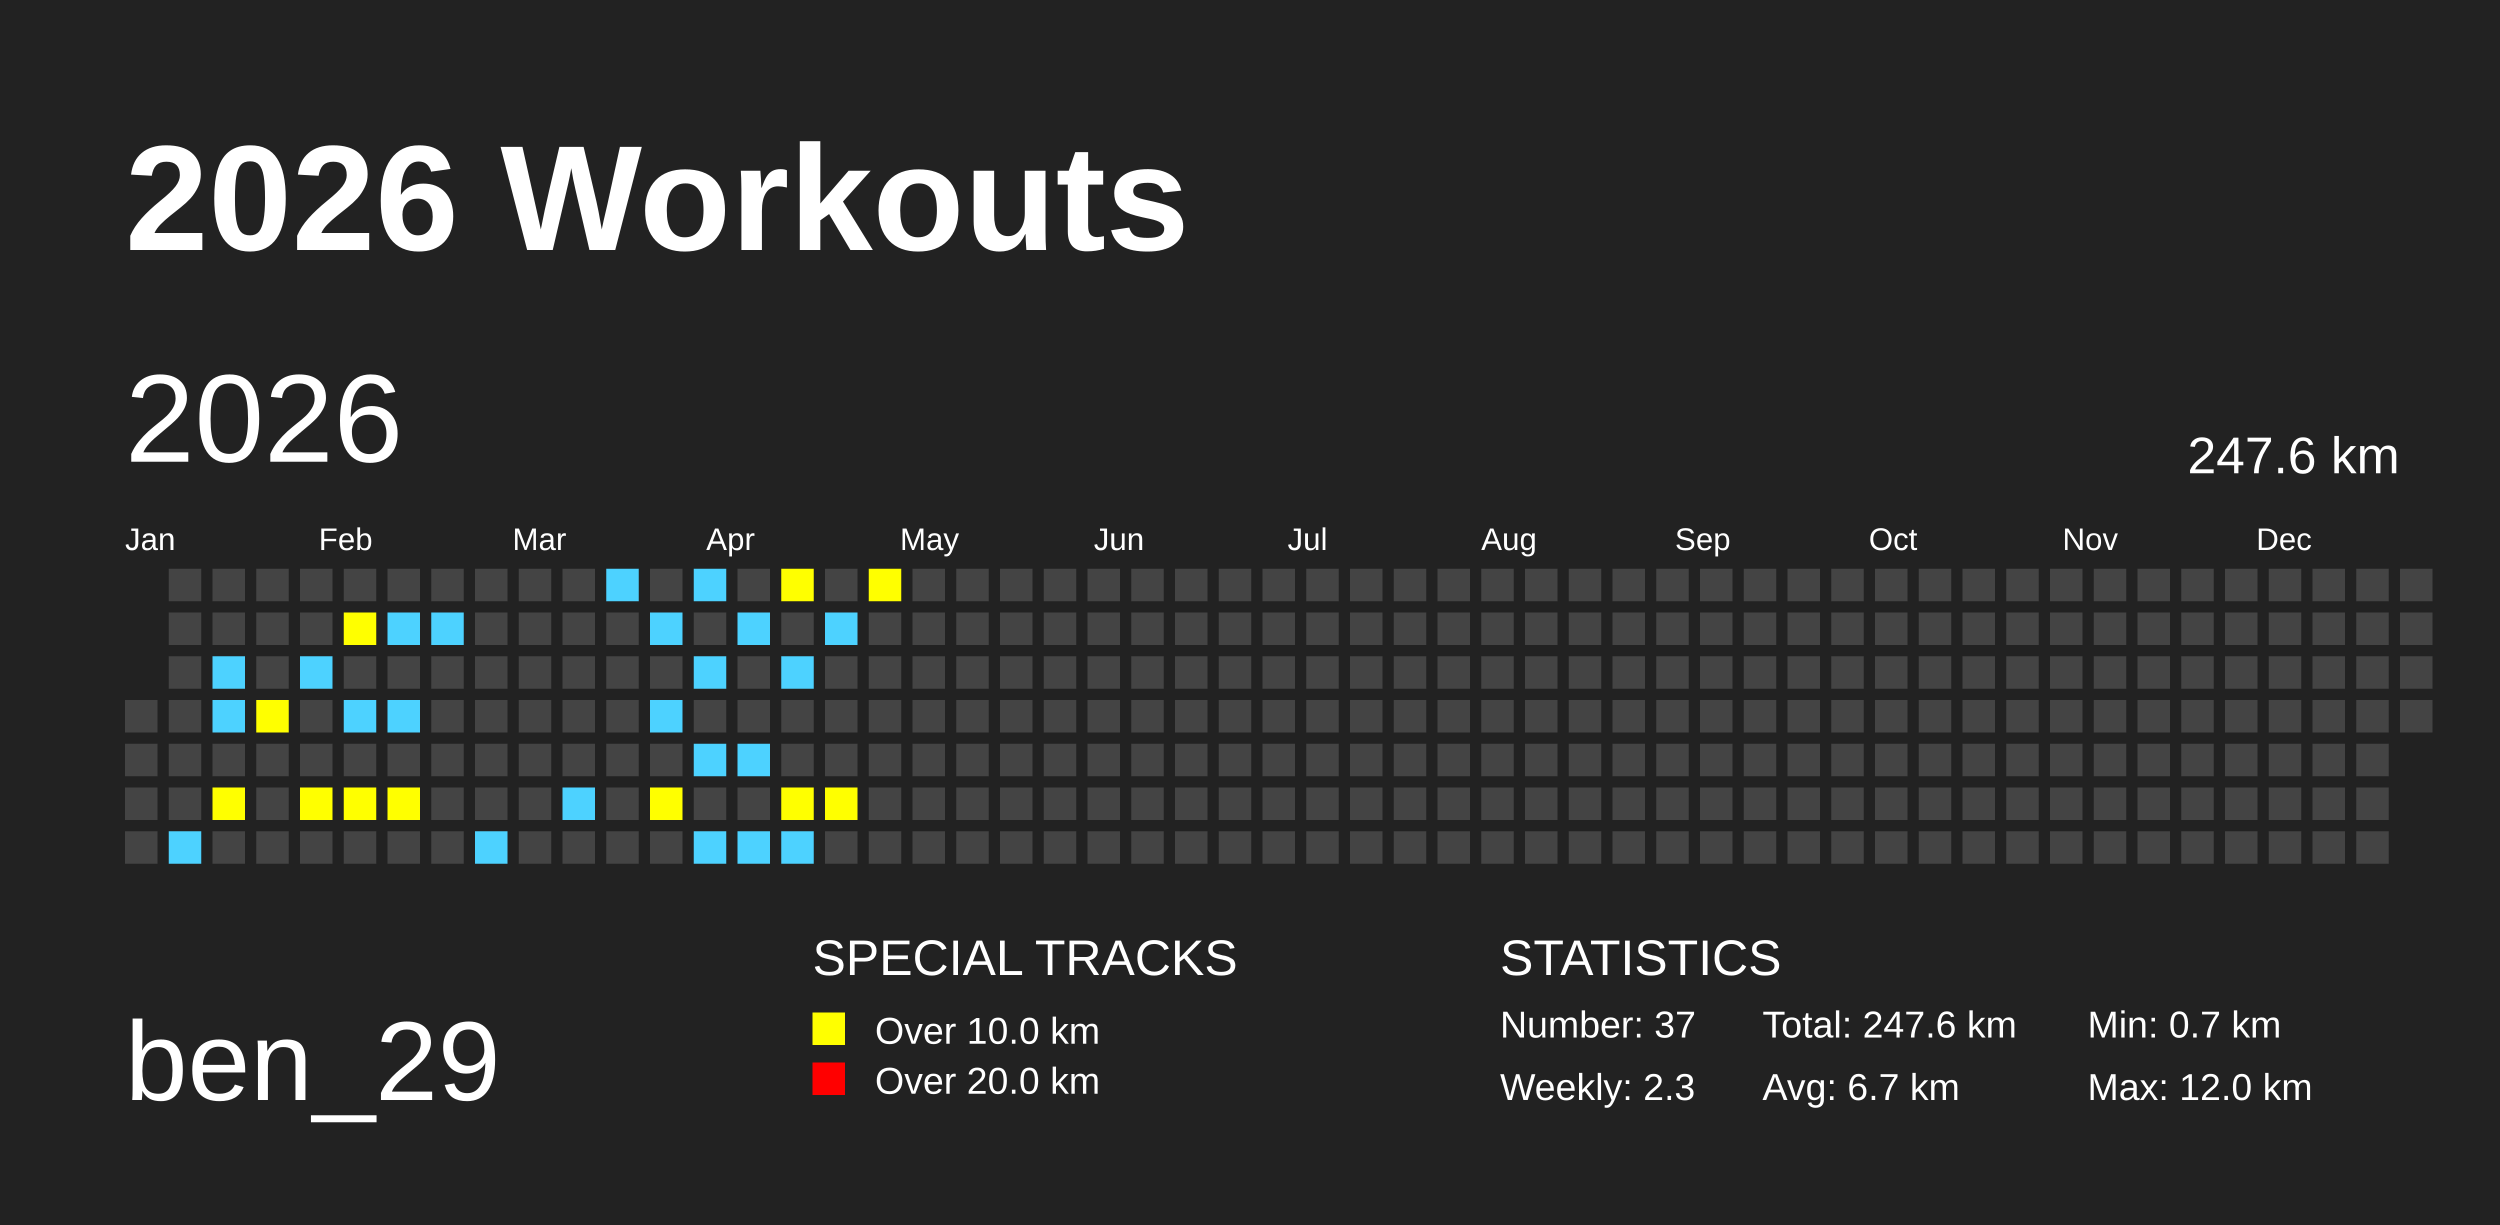
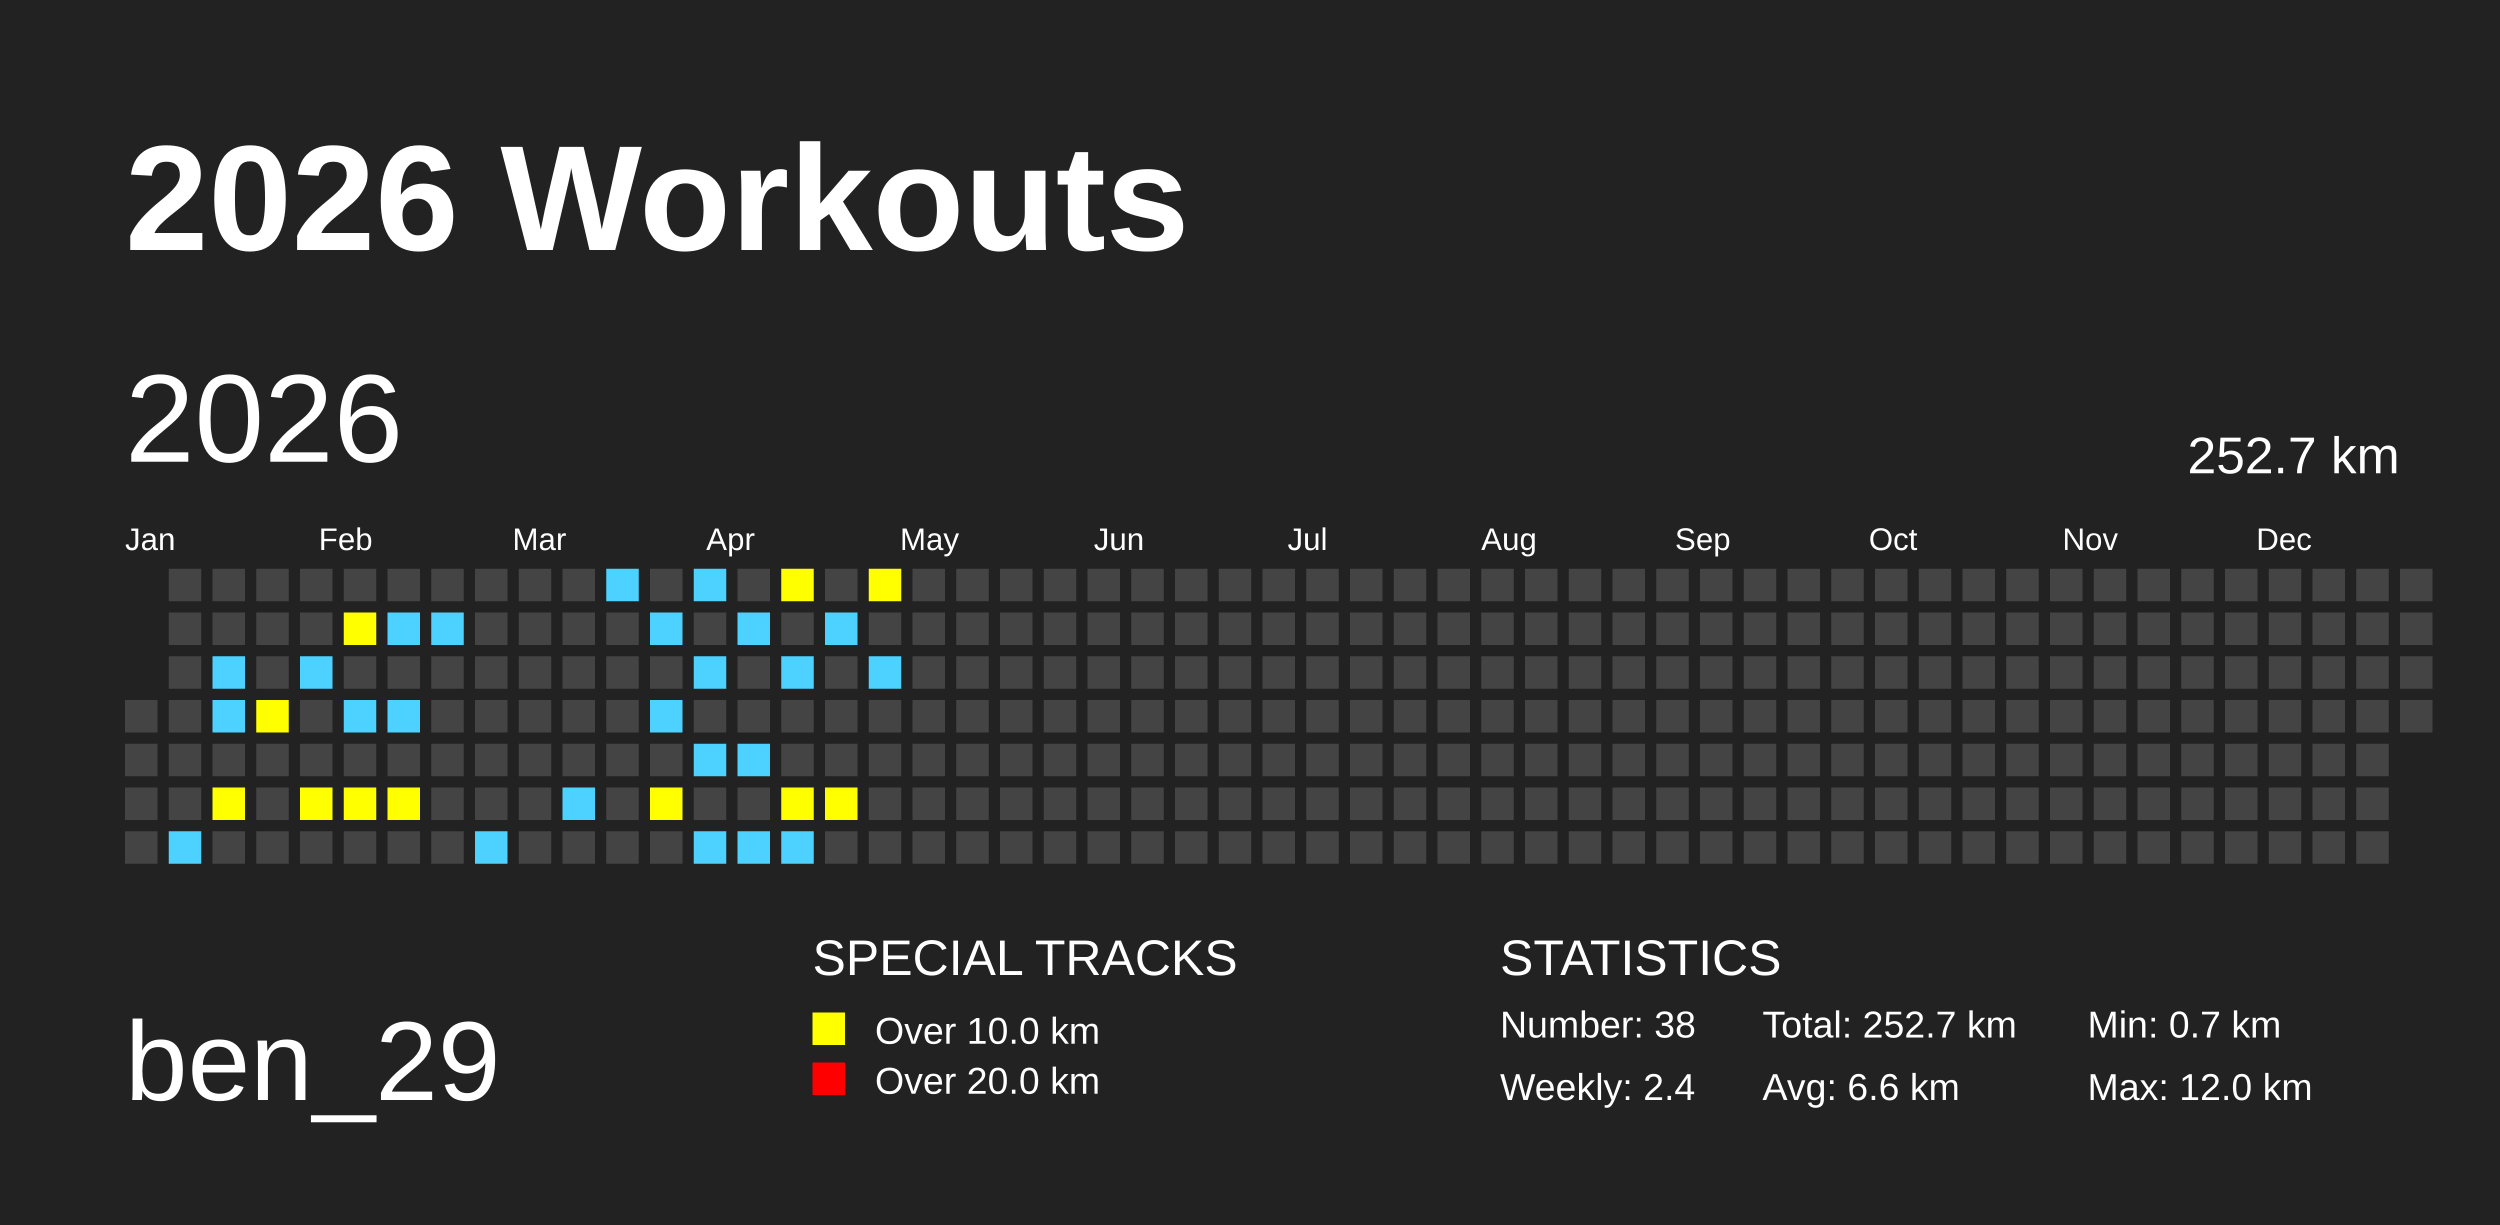
<svg xmlns="http://www.w3.org/2000/svg" baseProfile="full" height="98mm" version="1.1" viewBox="0,0,200,98" width="200mm">
  <defs />
  <rect fill="#222222" height="98" width="200" x="0" y="0" />
  <text fill="#FFFFFF" style="font-size:12px; font-family:Arial; font-weight:bold;" x="10" y="20">2026 Workouts</text>
  <text fill="#FFFFFF" style="font-size:9px; font-family:Arial" x="10" y="88">ben_29</text>
  <text fill="#FFFFFF" style="font-size:4px; font-family:Arial" x="65" y="78">SPECIAL TRACKS</text>
  <rect fill="yellow" height="2.6" width="2.6" x="65" y="81" />
  <text fill="#FFFFFF" style="font-size:3px; font-family:Arial" x="70" y="83.5">Over 10.0 km</text>
  <rect fill="red" height="2.6" width="2.6" x="65" y="85" />
  <text fill="#FFFFFF" style="font-size:3px; font-family:Arial" x="70" y="87.5">Over 20.0 km</text>
  <text fill="#FFFFFF" style="font-size:4px; font-family:Arial" x="120" y="78">STATISTICS</text>
-   <text fill="#FFFFFF" style="font-size:3px; font-family:Arial" x="120" y="83">Number: 37</text>
-   <text fill="#FFFFFF" style="font-size:3px; font-family:Arial" x="120" y="88">Weekly: 2.3</text>
-   <text fill="#FFFFFF" style="font-size:3px; font-family:Arial" x="141" y="83">Total: 247.6 km</text>
-   <text fill="#FFFFFF" style="font-size:3px; font-family:Arial" x="141" y="88">Avg: 6.7 km</text>
+   <text fill="#FFFFFF" style="font-size:3px; font-family:Arial" x="120" y="83">Number: 38</text>
+   <text fill="#FFFFFF" style="font-size:3px; font-family:Arial" x="120" y="88">Weekly: 2.4</text>
+   <text fill="#FFFFFF" style="font-size:3px; font-family:Arial" x="141" y="83">Total: 252.7 km</text>
+   <text fill="#FFFFFF" style="font-size:3px; font-family:Arial" x="141" y="88">Avg: 6.6 km</text>
  <text fill="#FFFFFF" style="font-size:3px; font-family:Arial" x="167" y="83">Min: 0.7 km</text>
  <text fill="#FFFFFF" style="font-size:3px; font-family:Arial" x="167" y="88">Max: 12.0 km</text>
  <text dominant-baseline="hanging" fill="#FFFFFF" style="font-size:10.0px; font-family:Arial;" x="10" y="30">2026</text>
-   <text dominant-baseline="hanging" fill="#FFFFFF" style="font-size:4.125px; font-family:Arial;" x="175" y="35">247.6 km</text>
+   <text dominant-baseline="hanging" fill="#FFFFFF" style="font-size:4.125px; font-family:Arial;" x="175" y="35">252.7 km</text>
  <text fill="#FFFFFF" style="font-size:2.5px; font-family:Arial" x="10.0" y="44">Jan</text>
  <text fill="#FFFFFF" style="font-size:2.5px; font-family:Arial" x="25.5" y="44">Feb</text>
  <text fill="#FFFFFF" style="font-size:2.5px; font-family:Arial" x="41.0" y="44">Mar</text>
  <text fill="#FFFFFF" style="font-size:2.5px; font-family:Arial" x="56.5" y="44">Apr</text>
  <text fill="#FFFFFF" style="font-size:2.5px; font-family:Arial" x="72.0" y="44">May</text>
  <text fill="#FFFFFF" style="font-size:2.5px; font-family:Arial" x="87.5" y="44">Jun</text>
  <text fill="#FFFFFF" style="font-size:2.5px; font-family:Arial" x="103.0" y="44">Jul</text>
  <text fill="#FFFFFF" style="font-size:2.5px; font-family:Arial" x="118.5" y="44">Aug</text>
  <text fill="#FFFFFF" style="font-size:2.5px; font-family:Arial" x="134.0" y="44">Sep</text>
  <text fill="#FFFFFF" style="font-size:2.5px; font-family:Arial" x="149.5" y="44">Oct</text>
  <text fill="#FFFFFF" style="font-size:2.5px; font-family:Arial" x="165.0" y="44">Nov</text>
  <text fill="#FFFFFF" style="font-size:2.5px; font-family:Arial" x="180.5" y="44">Dec</text>
  <rect fill="#444444" height="2.6" width="2.6" x="10.0" y="56.0" />
  <rect fill="#444444" height="2.6" width="2.6" x="10.0" y="59.5" />
  <rect fill="#444444" height="2.6" width="2.6" x="10.0" y="63.0" />
  <rect fill="#444444" height="2.6" width="2.6" x="10.0" y="66.5" />
  <rect fill="#444444" height="2.6" width="2.6" x="13.5" y="45.5" />
  <rect fill="#444444" height="2.6" width="2.6" x="13.5" y="49.0" />
  <rect fill="#444444" height="2.6" width="2.6" x="13.5" y="52.5" />
  <rect fill="#444444" height="2.6" width="2.6" x="13.5" y="56.0" />
  <rect fill="#444444" height="2.6" width="2.6" x="13.5" y="59.5" />
  <rect fill="#444444" height="2.6" width="2.6" x="13.5" y="63.0" />
  <rect fill="#4DD2FF" height="2.6" width="2.6" x="13.5" y="66.5" />
  <rect fill="#444444" height="2.6" width="2.6" x="17.0" y="45.5" />
  <rect fill="#444444" height="2.6" width="2.6" x="17.0" y="49.0" />
  <rect fill="#4DD2FF" height="2.6" width="2.6" x="17.0" y="52.5" />
  <rect fill="#4DD2FF" height="2.6" width="2.6" x="17.0" y="56.0" />
  <rect fill="#444444" height="2.6" width="2.6" x="17.0" y="59.5" />
  <rect fill="yellow" height="2.6" width="2.6" x="17.0" y="63.0" />
  <rect fill="#444444" height="2.6" width="2.6" x="17.0" y="66.5" />
  <rect fill="#444444" height="2.6" width="2.6" x="20.5" y="45.5" />
  <rect fill="#444444" height="2.6" width="2.6" x="20.5" y="49.0" />
  <rect fill="#444444" height="2.6" width="2.6" x="20.5" y="52.5" />
  <rect fill="yellow" height="2.6" width="2.6" x="20.5" y="56.0" />
  <rect fill="#444444" height="2.6" width="2.6" x="20.5" y="59.5" />
  <rect fill="#444444" height="2.6" width="2.6" x="20.5" y="63.0" />
  <rect fill="#444444" height="2.6" width="2.6" x="20.5" y="66.5" />
  <rect fill="#444444" height="2.6" width="2.6" x="24.0" y="45.5" />
  <rect fill="#444444" height="2.6" width="2.6" x="24.0" y="49.0" />
  <rect fill="#4DD2FF" height="2.6" width="2.6" x="24.0" y="52.5" />
  <rect fill="#444444" height="2.6" width="2.6" x="24.0" y="56.0" />
  <rect fill="#444444" height="2.6" width="2.6" x="24.0" y="59.5" />
  <rect fill="yellow" height="2.6" width="2.6" x="24.0" y="63.0" />
  <rect fill="#444444" height="2.6" width="2.6" x="24.0" y="66.5" />
  <rect fill="#444444" height="2.6" width="2.6" x="27.5" y="45.5" />
  <rect fill="yellow" height="2.6" width="2.6" x="27.5" y="49.0" />
  <rect fill="#444444" height="2.6" width="2.6" x="27.5" y="52.5" />
  <rect fill="#4DD2FF" height="2.6" width="2.6" x="27.5" y="56.0" />
  <rect fill="#444444" height="2.6" width="2.6" x="27.5" y="59.5" />
  <rect fill="yellow" height="2.6" width="2.6" x="27.5" y="63.0" />
  <rect fill="#444444" height="2.6" width="2.6" x="27.5" y="66.5" />
  <rect fill="#444444" height="2.6" width="2.6" x="31.0" y="45.5" />
  <rect fill="#4DD2FF" height="2.6" width="2.6" x="31.0" y="49.0" />
  <rect fill="#444444" height="2.6" width="2.6" x="31.0" y="52.5" />
  <rect fill="#4DD2FF" height="2.6" width="2.6" x="31.0" y="56.0" />
  <rect fill="#444444" height="2.6" width="2.6" x="31.0" y="59.5" />
  <rect fill="yellow" height="2.6" width="2.6" x="31.0" y="63.0" />
  <rect fill="#444444" height="2.6" width="2.6" x="31.0" y="66.5" />
  <rect fill="#444444" height="2.6" width="2.6" x="34.5" y="45.5" />
  <rect fill="#4DD2FF" height="2.6" width="2.6" x="34.5" y="49.0" />
  <rect fill="#444444" height="2.6" width="2.6" x="34.5" y="52.5" />
  <rect fill="#444444" height="2.6" width="2.6" x="34.5" y="56.0" />
  <rect fill="#444444" height="2.6" width="2.6" x="34.5" y="59.5" />
  <rect fill="#444444" height="2.6" width="2.6" x="34.5" y="63.0" />
  <rect fill="#444444" height="2.6" width="2.6" x="34.5" y="66.5" />
  <rect fill="#444444" height="2.6" width="2.6" x="38.0" y="45.5" />
  <rect fill="#444444" height="2.6" width="2.6" x="38.0" y="49.0" />
  <rect fill="#444444" height="2.6" width="2.6" x="38.0" y="52.5" />
  <rect fill="#444444" height="2.6" width="2.6" x="38.0" y="56.0" />
  <rect fill="#444444" height="2.6" width="2.6" x="38.0" y="59.5" />
  <rect fill="#444444" height="2.6" width="2.6" x="38.0" y="63.0" />
  <rect fill="#4DD2FF" height="2.6" width="2.6" x="38.0" y="66.5" />
  <rect fill="#444444" height="2.6" width="2.6" x="41.5" y="45.5" />
  <rect fill="#444444" height="2.6" width="2.6" x="41.5" y="49.0" />
  <rect fill="#444444" height="2.6" width="2.6" x="41.5" y="52.5" />
  <rect fill="#444444" height="2.6" width="2.6" x="41.5" y="56.0" />
  <rect fill="#444444" height="2.6" width="2.6" x="41.5" y="59.5" />
  <rect fill="#444444" height="2.6" width="2.6" x="41.5" y="63.0" />
  <rect fill="#444444" height="2.6" width="2.6" x="41.5" y="66.5" />
  <rect fill="#444444" height="2.6" width="2.6" x="45.0" y="45.5" />
  <rect fill="#444444" height="2.6" width="2.6" x="45.0" y="49.0" />
  <rect fill="#444444" height="2.6" width="2.6" x="45.0" y="52.5" />
  <rect fill="#444444" height="2.6" width="2.6" x="45.0" y="56.0" />
  <rect fill="#444444" height="2.6" width="2.6" x="45.0" y="59.5" />
  <rect fill="#4DD2FF" height="2.6" width="2.6" x="45.0" y="63.0" />
  <rect fill="#444444" height="2.6" width="2.6" x="45.0" y="66.5" />
  <rect fill="#4DD2FF" height="2.6" width="2.6" x="48.5" y="45.5" />
  <rect fill="#444444" height="2.6" width="2.6" x="48.5" y="49.0" />
  <rect fill="#444444" height="2.6" width="2.6" x="48.5" y="52.5" />
  <rect fill="#444444" height="2.6" width="2.6" x="48.5" y="56.0" />
  <rect fill="#444444" height="2.6" width="2.6" x="48.5" y="59.5" />
  <rect fill="#444444" height="2.6" width="2.6" x="48.5" y="63.0" />
  <rect fill="#444444" height="2.6" width="2.6" x="48.5" y="66.5" />
  <rect fill="#444444" height="2.6" width="2.6" x="52.0" y="45.5" />
  <rect fill="#4DD2FF" height="2.6" width="2.6" x="52.0" y="49.0" />
  <rect fill="#444444" height="2.6" width="2.6" x="52.0" y="52.5" />
  <rect fill="#4DD2FF" height="2.6" width="2.6" x="52.0" y="56.0" />
  <rect fill="#444444" height="2.6" width="2.6" x="52.0" y="59.5" />
  <rect fill="yellow" height="2.6" width="2.6" x="52.0" y="63.0" />
  <rect fill="#444444" height="2.6" width="2.6" x="52.0" y="66.5" />
  <rect fill="#4DD2FF" height="2.6" width="2.6" x="55.5" y="45.5" />
  <rect fill="#444444" height="2.6" width="2.6" x="55.5" y="49.0" />
  <rect fill="#4DD2FF" height="2.6" width="2.6" x="55.5" y="52.5" />
  <rect fill="#444444" height="2.6" width="2.6" x="55.5" y="56.0" />
  <rect fill="#4DD2FF" height="2.6" width="2.6" x="55.5" y="59.5" />
  <rect fill="#444444" height="2.6" width="2.6" x="55.5" y="63.0" />
  <rect fill="#4DD2FF" height="2.6" width="2.6" x="55.5" y="66.5" />
  <rect fill="#444444" height="2.6" width="2.6" x="59.0" y="45.5" />
  <rect fill="#4DD2FF" height="2.6" width="2.6" x="59.0" y="49.0" />
  <rect fill="#444444" height="2.6" width="2.6" x="59.0" y="52.5" />
  <rect fill="#444444" height="2.6" width="2.6" x="59.0" y="56.0" />
  <rect fill="#4DD2FF" height="2.6" width="2.6" x="59.0" y="59.5" />
  <rect fill="#444444" height="2.6" width="2.6" x="59.0" y="63.0" />
  <rect fill="#4DD2FF" height="2.6" width="2.6" x="59.0" y="66.5" />
  <rect fill="yellow" height="2.6" width="2.6" x="62.5" y="45.5" />
  <rect fill="#444444" height="2.6" width="2.6" x="62.5" y="49.0" />
  <rect fill="#4DD2FF" height="2.6" width="2.6" x="62.5" y="52.5" />
  <rect fill="#444444" height="2.6" width="2.6" x="62.5" y="56.0" />
  <rect fill="#444444" height="2.6" width="2.6" x="62.5" y="59.5" />
  <rect fill="yellow" height="2.6" width="2.6" x="62.5" y="63.0" />
  <rect fill="#4DD2FF" height="2.6" width="2.6" x="62.5" y="66.5" />
  <rect fill="#444444" height="2.6" width="2.6" x="66.0" y="45.5" />
  <rect fill="#4DD2FF" height="2.6" width="2.6" x="66.0" y="49.0" />
  <rect fill="#444444" height="2.6" width="2.6" x="66.0" y="52.5" />
  <rect fill="#444444" height="2.6" width="2.6" x="66.0" y="56.0" />
  <rect fill="#444444" height="2.6" width="2.6" x="66.0" y="59.5" />
  <rect fill="yellow" height="2.6" width="2.6" x="66.0" y="63.0" />
  <rect fill="#444444" height="2.6" width="2.6" x="66.0" y="66.5" />
  <rect fill="yellow" height="2.6" width="2.6" x="69.5" y="45.5" />
  <rect fill="#444444" height="2.6" width="2.6" x="69.5" y="49.0" />
-   <rect fill="#444444" height="2.6" width="2.6" x="69.5" y="52.5" />
+   <rect fill="#4DD2FF" height="2.6" width="2.6" x="69.5" y="52.5" />
  <rect fill="#444444" height="2.6" width="2.6" x="69.5" y="56.0" />
  <rect fill="#444444" height="2.6" width="2.6" x="69.5" y="59.5" />
  <rect fill="#444444" height="2.6" width="2.6" x="69.5" y="63.0" />
  <rect fill="#444444" height="2.6" width="2.6" x="69.5" y="66.5" />
  <rect fill="#444444" height="2.6" width="2.6" x="73.0" y="45.5" />
  <rect fill="#444444" height="2.6" width="2.6" x="73.0" y="49.0" />
  <rect fill="#444444" height="2.6" width="2.6" x="73.0" y="52.5" />
  <rect fill="#444444" height="2.6" width="2.6" x="73.0" y="56.0" />
  <rect fill="#444444" height="2.6" width="2.6" x="73.0" y="59.5" />
  <rect fill="#444444" height="2.6" width="2.6" x="73.0" y="63.0" />
  <rect fill="#444444" height="2.6" width="2.6" x="73.0" y="66.5" />
  <rect fill="#444444" height="2.6" width="2.6" x="76.5" y="45.5" />
  <rect fill="#444444" height="2.6" width="2.6" x="76.5" y="49.0" />
  <rect fill="#444444" height="2.6" width="2.6" x="76.5" y="52.5" />
  <rect fill="#444444" height="2.6" width="2.6" x="76.5" y="56.0" />
  <rect fill="#444444" height="2.6" width="2.6" x="76.5" y="59.5" />
  <rect fill="#444444" height="2.6" width="2.6" x="76.5" y="63.0" />
  <rect fill="#444444" height="2.6" width="2.6" x="76.5" y="66.5" />
  <rect fill="#444444" height="2.6" width="2.6" x="80.0" y="45.5" />
  <rect fill="#444444" height="2.6" width="2.6" x="80.0" y="49.0" />
  <rect fill="#444444" height="2.6" width="2.6" x="80.0" y="52.5" />
  <rect fill="#444444" height="2.6" width="2.6" x="80.0" y="56.0" />
  <rect fill="#444444" height="2.6" width="2.6" x="80.0" y="59.5" />
  <rect fill="#444444" height="2.6" width="2.6" x="80.0" y="63.0" />
  <rect fill="#444444" height="2.6" width="2.6" x="80.0" y="66.5" />
  <rect fill="#444444" height="2.6" width="2.6" x="83.5" y="45.5" />
  <rect fill="#444444" height="2.6" width="2.6" x="83.5" y="49.0" />
  <rect fill="#444444" height="2.6" width="2.6" x="83.5" y="52.5" />
  <rect fill="#444444" height="2.6" width="2.6" x="83.5" y="56.0" />
  <rect fill="#444444" height="2.6" width="2.6" x="83.5" y="59.5" />
  <rect fill="#444444" height="2.6" width="2.6" x="83.5" y="63.0" />
  <rect fill="#444444" height="2.6" width="2.6" x="83.5" y="66.5" />
  <rect fill="#444444" height="2.6" width="2.6" x="87.0" y="45.5" />
  <rect fill="#444444" height="2.6" width="2.6" x="87.0" y="49.0" />
  <rect fill="#444444" height="2.6" width="2.6" x="87.0" y="52.5" />
  <rect fill="#444444" height="2.6" width="2.6" x="87.0" y="56.0" />
  <rect fill="#444444" height="2.6" width="2.6" x="87.0" y="59.5" />
  <rect fill="#444444" height="2.6" width="2.6" x="87.0" y="63.0" />
  <rect fill="#444444" height="2.6" width="2.6" x="87.0" y="66.5" />
  <rect fill="#444444" height="2.6" width="2.6" x="90.5" y="45.5" />
  <rect fill="#444444" height="2.6" width="2.6" x="90.5" y="49.0" />
  <rect fill="#444444" height="2.6" width="2.6" x="90.5" y="52.5" />
  <rect fill="#444444" height="2.6" width="2.6" x="90.5" y="56.0" />
  <rect fill="#444444" height="2.6" width="2.6" x="90.5" y="59.5" />
  <rect fill="#444444" height="2.6" width="2.6" x="90.5" y="63.0" />
  <rect fill="#444444" height="2.6" width="2.6" x="90.5" y="66.5" />
  <rect fill="#444444" height="2.6" width="2.6" x="94.0" y="45.5" />
  <rect fill="#444444" height="2.6" width="2.6" x="94.0" y="49.0" />
  <rect fill="#444444" height="2.6" width="2.6" x="94.0" y="52.5" />
  <rect fill="#444444" height="2.6" width="2.6" x="94.0" y="56.0" />
  <rect fill="#444444" height="2.6" width="2.6" x="94.0" y="59.5" />
  <rect fill="#444444" height="2.6" width="2.6" x="94.0" y="63.0" />
  <rect fill="#444444" height="2.6" width="2.6" x="94.0" y="66.5" />
  <rect fill="#444444" height="2.6" width="2.6" x="97.5" y="45.5" />
  <rect fill="#444444" height="2.6" width="2.6" x="97.5" y="49.0" />
  <rect fill="#444444" height="2.6" width="2.6" x="97.5" y="52.5" />
  <rect fill="#444444" height="2.6" width="2.6" x="97.5" y="56.0" />
  <rect fill="#444444" height="2.6" width="2.6" x="97.5" y="59.5" />
  <rect fill="#444444" height="2.6" width="2.6" x="97.5" y="63.0" />
  <rect fill="#444444" height="2.6" width="2.6" x="97.5" y="66.5" />
  <rect fill="#444444" height="2.6" width="2.6" x="101.0" y="45.5" />
  <rect fill="#444444" height="2.6" width="2.6" x="101.0" y="49.0" />
  <rect fill="#444444" height="2.6" width="2.6" x="101.0" y="52.5" />
  <rect fill="#444444" height="2.6" width="2.6" x="101.0" y="56.0" />
  <rect fill="#444444" height="2.6" width="2.6" x="101.0" y="59.5" />
  <rect fill="#444444" height="2.6" width="2.6" x="101.0" y="63.0" />
  <rect fill="#444444" height="2.6" width="2.6" x="101.0" y="66.5" />
  <rect fill="#444444" height="2.6" width="2.6" x="104.5" y="45.5" />
  <rect fill="#444444" height="2.6" width="2.6" x="104.5" y="49.0" />
  <rect fill="#444444" height="2.6" width="2.6" x="104.5" y="52.5" />
  <rect fill="#444444" height="2.6" width="2.6" x="104.5" y="56.0" />
  <rect fill="#444444" height="2.6" width="2.6" x="104.5" y="59.5" />
  <rect fill="#444444" height="2.6" width="2.6" x="104.5" y="63.0" />
  <rect fill="#444444" height="2.6" width="2.6" x="104.5" y="66.5" />
  <rect fill="#444444" height="2.6" width="2.6" x="108.0" y="45.5" />
  <rect fill="#444444" height="2.6" width="2.6" x="108.0" y="49.0" />
  <rect fill="#444444" height="2.6" width="2.6" x="108.0" y="52.5" />
  <rect fill="#444444" height="2.6" width="2.6" x="108.0" y="56.0" />
  <rect fill="#444444" height="2.6" width="2.6" x="108.0" y="59.5" />
  <rect fill="#444444" height="2.6" width="2.6" x="108.0" y="63.0" />
  <rect fill="#444444" height="2.6" width="2.6" x="108.0" y="66.5" />
  <rect fill="#444444" height="2.6" width="2.6" x="111.5" y="45.5" />
  <rect fill="#444444" height="2.6" width="2.6" x="111.5" y="49.0" />
  <rect fill="#444444" height="2.6" width="2.6" x="111.5" y="52.5" />
  <rect fill="#444444" height="2.6" width="2.6" x="111.5" y="56.0" />
  <rect fill="#444444" height="2.6" width="2.6" x="111.5" y="59.5" />
  <rect fill="#444444" height="2.6" width="2.6" x="111.5" y="63.0" />
  <rect fill="#444444" height="2.6" width="2.6" x="111.5" y="66.5" />
  <rect fill="#444444" height="2.6" width="2.6" x="115.0" y="45.5" />
  <rect fill="#444444" height="2.6" width="2.6" x="115.0" y="49.0" />
  <rect fill="#444444" height="2.6" width="2.6" x="115.0" y="52.5" />
  <rect fill="#444444" height="2.6" width="2.6" x="115.0" y="56.0" />
  <rect fill="#444444" height="2.6" width="2.6" x="115.0" y="59.5" />
  <rect fill="#444444" height="2.6" width="2.6" x="115.0" y="63.0" />
  <rect fill="#444444" height="2.6" width="2.6" x="115.0" y="66.5" />
  <rect fill="#444444" height="2.6" width="2.6" x="118.5" y="45.5" />
  <rect fill="#444444" height="2.6" width="2.6" x="118.5" y="49.0" />
  <rect fill="#444444" height="2.6" width="2.6" x="118.5" y="52.5" />
  <rect fill="#444444" height="2.6" width="2.6" x="118.5" y="56.0" />
  <rect fill="#444444" height="2.6" width="2.6" x="118.5" y="59.5" />
  <rect fill="#444444" height="2.6" width="2.6" x="118.5" y="63.0" />
  <rect fill="#444444" height="2.6" width="2.6" x="118.5" y="66.5" />
  <rect fill="#444444" height="2.6" width="2.6" x="122.0" y="45.5" />
  <rect fill="#444444" height="2.6" width="2.6" x="122.0" y="49.0" />
  <rect fill="#444444" height="2.6" width="2.6" x="122.0" y="52.5" />
  <rect fill="#444444" height="2.6" width="2.6" x="122.0" y="56.0" />
  <rect fill="#444444" height="2.6" width="2.6" x="122.0" y="59.5" />
  <rect fill="#444444" height="2.6" width="2.6" x="122.0" y="63.0" />
  <rect fill="#444444" height="2.6" width="2.6" x="122.0" y="66.5" />
  <rect fill="#444444" height="2.6" width="2.6" x="125.5" y="45.5" />
  <rect fill="#444444" height="2.6" width="2.6" x="125.5" y="49.0" />
  <rect fill="#444444" height="2.6" width="2.6" x="125.5" y="52.5" />
  <rect fill="#444444" height="2.6" width="2.6" x="125.5" y="56.0" />
  <rect fill="#444444" height="2.6" width="2.6" x="125.5" y="59.5" />
  <rect fill="#444444" height="2.6" width="2.6" x="125.5" y="63.0" />
  <rect fill="#444444" height="2.6" width="2.6" x="125.5" y="66.5" />
  <rect fill="#444444" height="2.6" width="2.6" x="129.0" y="45.5" />
  <rect fill="#444444" height="2.6" width="2.6" x="129.0" y="49.0" />
  <rect fill="#444444" height="2.6" width="2.6" x="129.0" y="52.5" />
  <rect fill="#444444" height="2.6" width="2.6" x="129.0" y="56.0" />
  <rect fill="#444444" height="2.6" width="2.6" x="129.0" y="59.5" />
  <rect fill="#444444" height="2.6" width="2.6" x="129.0" y="63.0" />
  <rect fill="#444444" height="2.6" width="2.6" x="129.0" y="66.5" />
  <rect fill="#444444" height="2.6" width="2.6" x="132.5" y="45.5" />
  <rect fill="#444444" height="2.6" width="2.6" x="132.5" y="49.0" />
  <rect fill="#444444" height="2.6" width="2.6" x="132.5" y="52.5" />
  <rect fill="#444444" height="2.6" width="2.6" x="132.5" y="56.0" />
  <rect fill="#444444" height="2.6" width="2.6" x="132.5" y="59.5" />
  <rect fill="#444444" height="2.6" width="2.6" x="132.5" y="63.0" />
  <rect fill="#444444" height="2.6" width="2.6" x="132.5" y="66.5" />
  <rect fill="#444444" height="2.6" width="2.6" x="136.0" y="45.5" />
  <rect fill="#444444" height="2.6" width="2.6" x="136.0" y="49.0" />
  <rect fill="#444444" height="2.6" width="2.6" x="136.0" y="52.5" />
  <rect fill="#444444" height="2.6" width="2.6" x="136.0" y="56.0" />
  <rect fill="#444444" height="2.6" width="2.6" x="136.0" y="59.5" />
  <rect fill="#444444" height="2.6" width="2.6" x="136.0" y="63.0" />
  <rect fill="#444444" height="2.6" width="2.6" x="136.0" y="66.5" />
  <rect fill="#444444" height="2.6" width="2.6" x="139.5" y="45.5" />
  <rect fill="#444444" height="2.6" width="2.6" x="139.5" y="49.0" />
  <rect fill="#444444" height="2.6" width="2.6" x="139.5" y="52.5" />
  <rect fill="#444444" height="2.6" width="2.6" x="139.5" y="56.0" />
  <rect fill="#444444" height="2.6" width="2.6" x="139.5" y="59.5" />
  <rect fill="#444444" height="2.6" width="2.6" x="139.5" y="63.0" />
  <rect fill="#444444" height="2.6" width="2.6" x="139.5" y="66.5" />
  <rect fill="#444444" height="2.6" width="2.6" x="143.0" y="45.5" />
  <rect fill="#444444" height="2.6" width="2.6" x="143.0" y="49.0" />
  <rect fill="#444444" height="2.6" width="2.6" x="143.0" y="52.5" />
  <rect fill="#444444" height="2.6" width="2.6" x="143.0" y="56.0" />
  <rect fill="#444444" height="2.6" width="2.6" x="143.0" y="59.5" />
  <rect fill="#444444" height="2.6" width="2.6" x="143.0" y="63.0" />
  <rect fill="#444444" height="2.6" width="2.6" x="143.0" y="66.5" />
  <rect fill="#444444" height="2.6" width="2.6" x="146.5" y="45.5" />
  <rect fill="#444444" height="2.6" width="2.6" x="146.5" y="49.0" />
  <rect fill="#444444" height="2.6" width="2.6" x="146.5" y="52.5" />
  <rect fill="#444444" height="2.6" width="2.6" x="146.5" y="56.0" />
  <rect fill="#444444" height="2.6" width="2.6" x="146.5" y="59.5" />
  <rect fill="#444444" height="2.6" width="2.6" x="146.5" y="63.0" />
  <rect fill="#444444" height="2.6" width="2.6" x="146.5" y="66.5" />
  <rect fill="#444444" height="2.6" width="2.6" x="150.0" y="45.5" />
  <rect fill="#444444" height="2.6" width="2.6" x="150.0" y="49.0" />
  <rect fill="#444444" height="2.6" width="2.6" x="150.0" y="52.5" />
  <rect fill="#444444" height="2.6" width="2.6" x="150.0" y="56.0" />
  <rect fill="#444444" height="2.6" width="2.6" x="150.0" y="59.5" />
  <rect fill="#444444" height="2.6" width="2.6" x="150.0" y="63.0" />
  <rect fill="#444444" height="2.6" width="2.6" x="150.0" y="66.5" />
  <rect fill="#444444" height="2.6" width="2.6" x="153.5" y="45.5" />
  <rect fill="#444444" height="2.6" width="2.6" x="153.5" y="49.0" />
  <rect fill="#444444" height="2.6" width="2.6" x="153.5" y="52.5" />
  <rect fill="#444444" height="2.6" width="2.6" x="153.5" y="56.0" />
  <rect fill="#444444" height="2.6" width="2.6" x="153.5" y="59.5" />
  <rect fill="#444444" height="2.6" width="2.6" x="153.5" y="63.0" />
  <rect fill="#444444" height="2.6" width="2.6" x="153.5" y="66.5" />
  <rect fill="#444444" height="2.6" width="2.6" x="157.0" y="45.5" />
  <rect fill="#444444" height="2.6" width="2.6" x="157.0" y="49.0" />
  <rect fill="#444444" height="2.6" width="2.6" x="157.0" y="52.5" />
  <rect fill="#444444" height="2.6" width="2.6" x="157.0" y="56.0" />
  <rect fill="#444444" height="2.6" width="2.6" x="157.0" y="59.5" />
  <rect fill="#444444" height="2.6" width="2.6" x="157.0" y="63.0" />
  <rect fill="#444444" height="2.6" width="2.6" x="157.0" y="66.5" />
  <rect fill="#444444" height="2.6" width="2.6" x="160.5" y="45.5" />
  <rect fill="#444444" height="2.6" width="2.6" x="160.5" y="49.0" />
  <rect fill="#444444" height="2.6" width="2.6" x="160.5" y="52.5" />
  <rect fill="#444444" height="2.6" width="2.6" x="160.5" y="56.0" />
  <rect fill="#444444" height="2.6" width="2.6" x="160.5" y="59.5" />
  <rect fill="#444444" height="2.6" width="2.6" x="160.5" y="63.0" />
  <rect fill="#444444" height="2.6" width="2.6" x="160.5" y="66.5" />
  <rect fill="#444444" height="2.6" width="2.6" x="164.0" y="45.5" />
  <rect fill="#444444" height="2.6" width="2.6" x="164.0" y="49.0" />
  <rect fill="#444444" height="2.6" width="2.6" x="164.0" y="52.5" />
  <rect fill="#444444" height="2.6" width="2.6" x="164.0" y="56.0" />
  <rect fill="#444444" height="2.6" width="2.6" x="164.0" y="59.5" />
  <rect fill="#444444" height="2.6" width="2.6" x="164.0" y="63.0" />
  <rect fill="#444444" height="2.6" width="2.6" x="164.0" y="66.5" />
  <rect fill="#444444" height="2.6" width="2.6" x="167.5" y="45.5" />
  <rect fill="#444444" height="2.6" width="2.6" x="167.5" y="49.0" />
  <rect fill="#444444" height="2.6" width="2.6" x="167.5" y="52.5" />
  <rect fill="#444444" height="2.6" width="2.6" x="167.5" y="56.0" />
  <rect fill="#444444" height="2.6" width="2.6" x="167.5" y="59.5" />
  <rect fill="#444444" height="2.6" width="2.6" x="167.5" y="63.0" />
  <rect fill="#444444" height="2.6" width="2.6" x="167.5" y="66.5" />
  <rect fill="#444444" height="2.6" width="2.6" x="171.0" y="45.5" />
  <rect fill="#444444" height="2.6" width="2.6" x="171.0" y="49.0" />
  <rect fill="#444444" height="2.6" width="2.6" x="171.0" y="52.5" />
  <rect fill="#444444" height="2.6" width="2.6" x="171.0" y="56.0" />
  <rect fill="#444444" height="2.6" width="2.6" x="171.0" y="59.5" />
  <rect fill="#444444" height="2.6" width="2.6" x="171.0" y="63.0" />
  <rect fill="#444444" height="2.6" width="2.6" x="171.0" y="66.5" />
  <rect fill="#444444" height="2.6" width="2.6" x="174.5" y="45.5" />
  <rect fill="#444444" height="2.6" width="2.6" x="174.5" y="49.0" />
  <rect fill="#444444" height="2.6" width="2.6" x="174.5" y="52.5" />
  <rect fill="#444444" height="2.6" width="2.6" x="174.5" y="56.0" />
  <rect fill="#444444" height="2.6" width="2.6" x="174.5" y="59.5" />
  <rect fill="#444444" height="2.6" width="2.6" x="174.5" y="63.0" />
  <rect fill="#444444" height="2.6" width="2.6" x="174.5" y="66.5" />
  <rect fill="#444444" height="2.6" width="2.6" x="178.0" y="45.5" />
  <rect fill="#444444" height="2.6" width="2.6" x="178.0" y="49.0" />
  <rect fill="#444444" height="2.6" width="2.6" x="178.0" y="52.5" />
  <rect fill="#444444" height="2.6" width="2.6" x="178.0" y="56.0" />
  <rect fill="#444444" height="2.6" width="2.6" x="178.0" y="59.5" />
  <rect fill="#444444" height="2.6" width="2.6" x="178.0" y="63.0" />
  <rect fill="#444444" height="2.6" width="2.6" x="178.0" y="66.5" />
  <rect fill="#444444" height="2.6" width="2.6" x="181.5" y="45.5" />
  <rect fill="#444444" height="2.6" width="2.6" x="181.5" y="49.0" />
  <rect fill="#444444" height="2.6" width="2.6" x="181.5" y="52.5" />
  <rect fill="#444444" height="2.6" width="2.6" x="181.5" y="56.0" />
  <rect fill="#444444" height="2.6" width="2.6" x="181.5" y="59.5" />
  <rect fill="#444444" height="2.6" width="2.6" x="181.5" y="63.0" />
  <rect fill="#444444" height="2.6" width="2.6" x="181.5" y="66.5" />
  <rect fill="#444444" height="2.6" width="2.6" x="185.0" y="45.5" />
  <rect fill="#444444" height="2.6" width="2.6" x="185.0" y="49.0" />
  <rect fill="#444444" height="2.6" width="2.6" x="185.0" y="52.5" />
  <rect fill="#444444" height="2.6" width="2.6" x="185.0" y="56.0" />
  <rect fill="#444444" height="2.6" width="2.6" x="185.0" y="59.5" />
  <rect fill="#444444" height="2.6" width="2.6" x="185.0" y="63.0" />
  <rect fill="#444444" height="2.6" width="2.6" x="185.0" y="66.5" />
  <rect fill="#444444" height="2.6" width="2.6" x="188.5" y="45.5" />
  <rect fill="#444444" height="2.6" width="2.6" x="188.5" y="49.0" />
  <rect fill="#444444" height="2.6" width="2.6" x="188.5" y="52.5" />
  <rect fill="#444444" height="2.6" width="2.6" x="188.5" y="56.0" />
  <rect fill="#444444" height="2.6" width="2.6" x="188.5" y="59.5" />
  <rect fill="#444444" height="2.6" width="2.6" x="188.5" y="63.0" />
  <rect fill="#444444" height="2.6" width="2.6" x="188.5" y="66.5" />
  <rect fill="#444444" height="2.6" width="2.6" x="192.0" y="45.5" />
  <rect fill="#444444" height="2.6" width="2.6" x="192.0" y="49.0" />
  <rect fill="#444444" height="2.6" width="2.6" x="192.0" y="52.5" />
  <rect fill="#444444" height="2.6" width="2.6" x="192.0" y="56.0" />
</svg>
